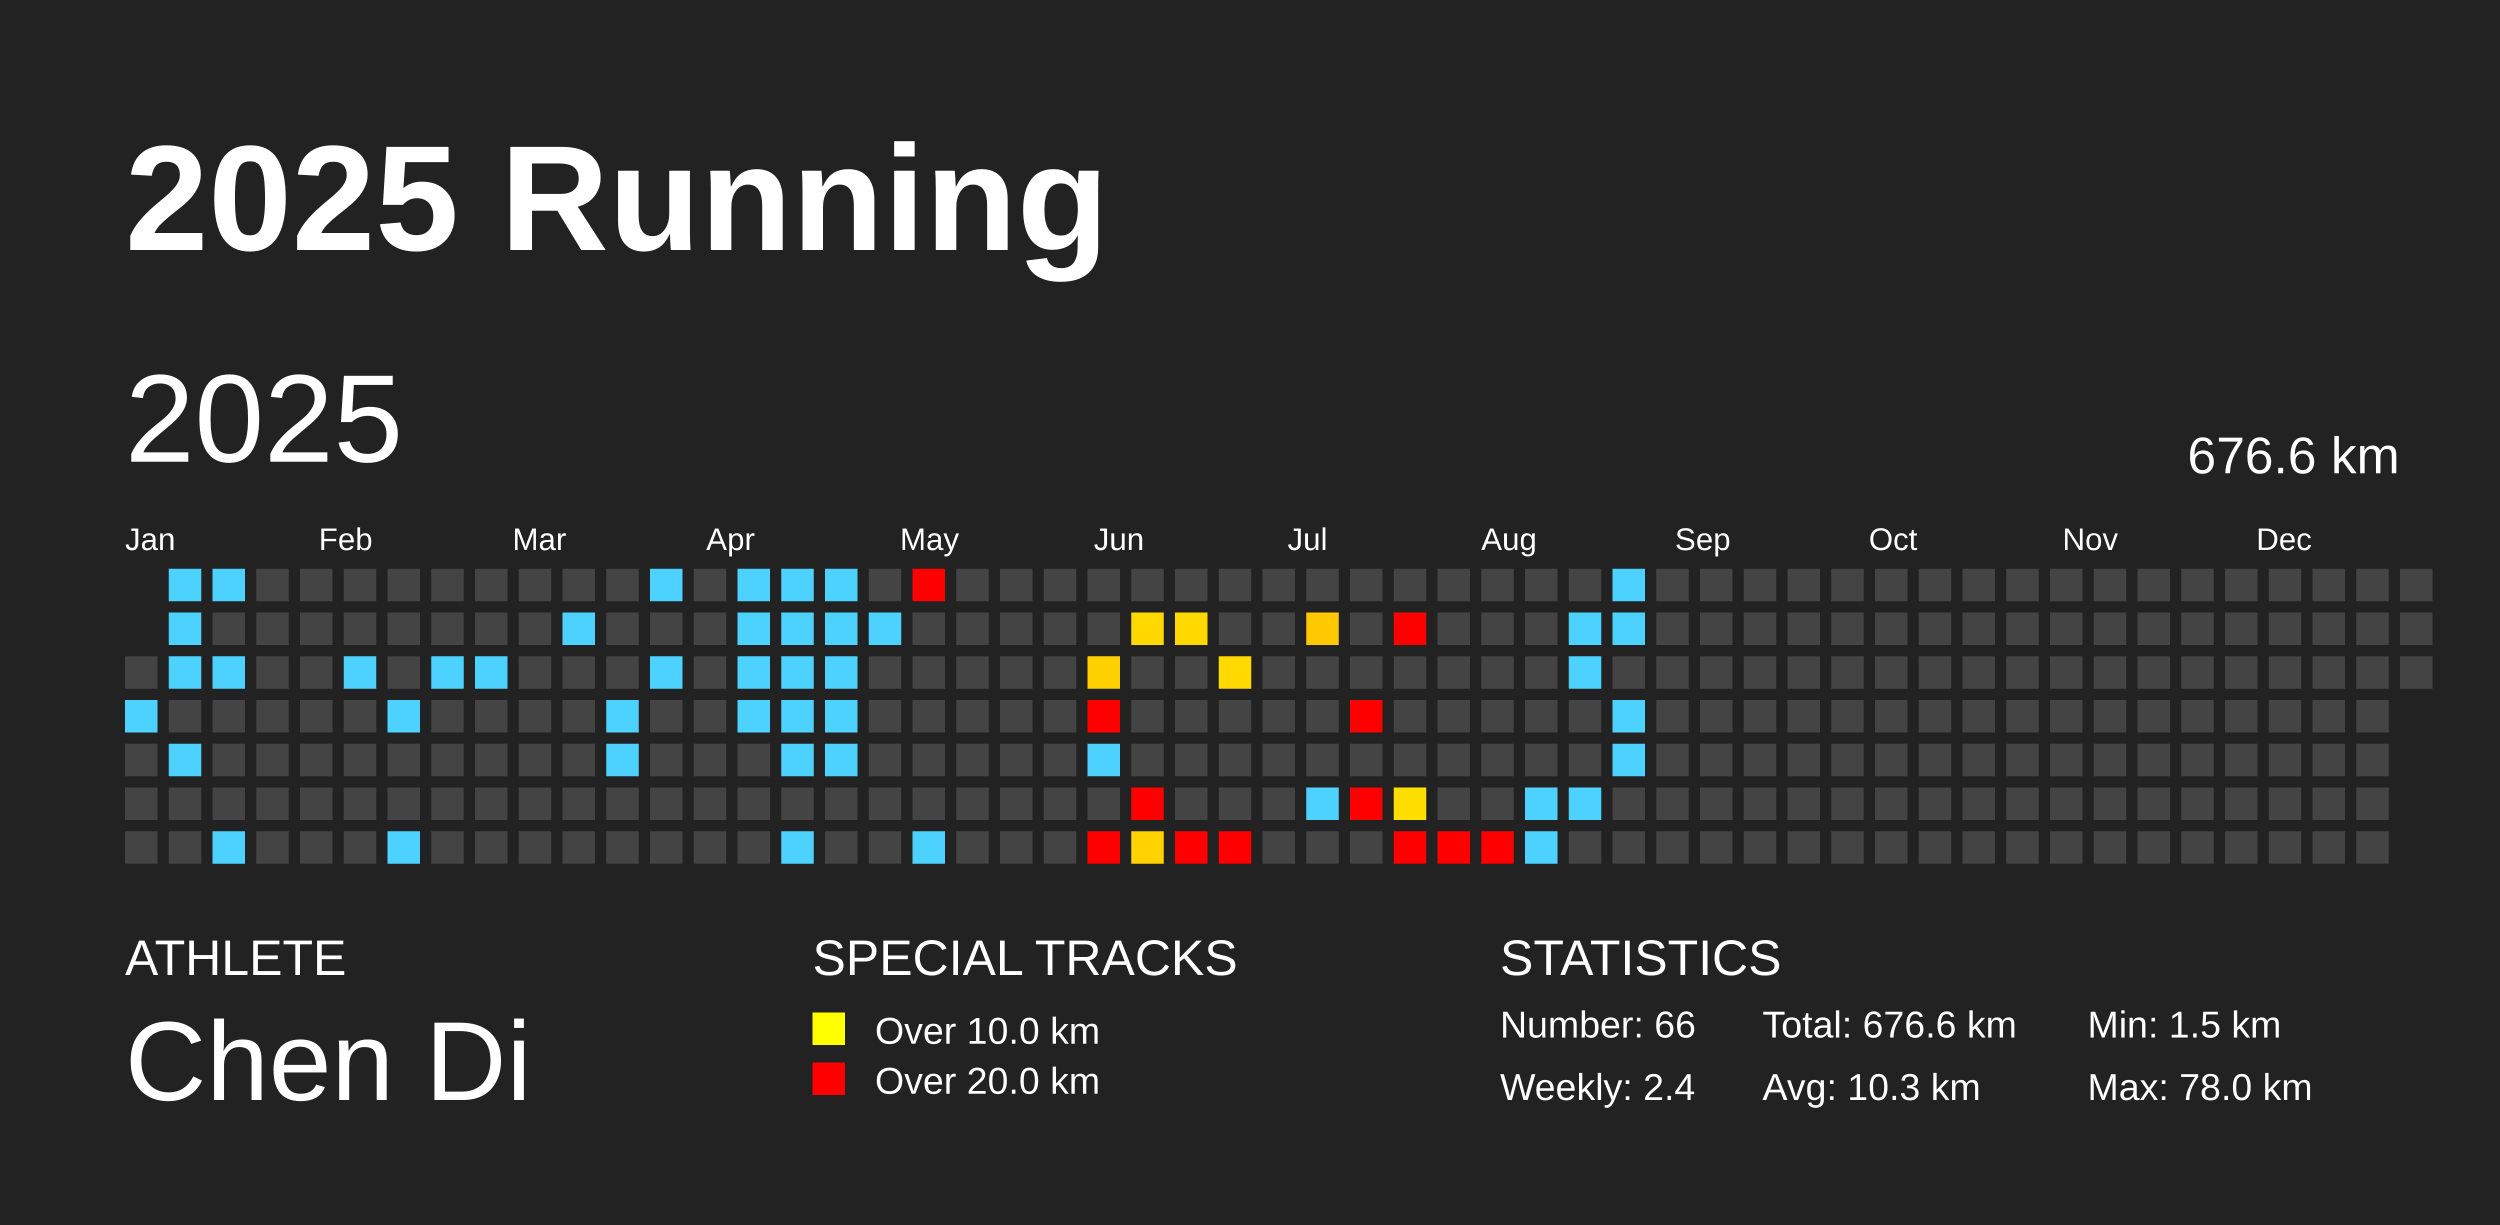
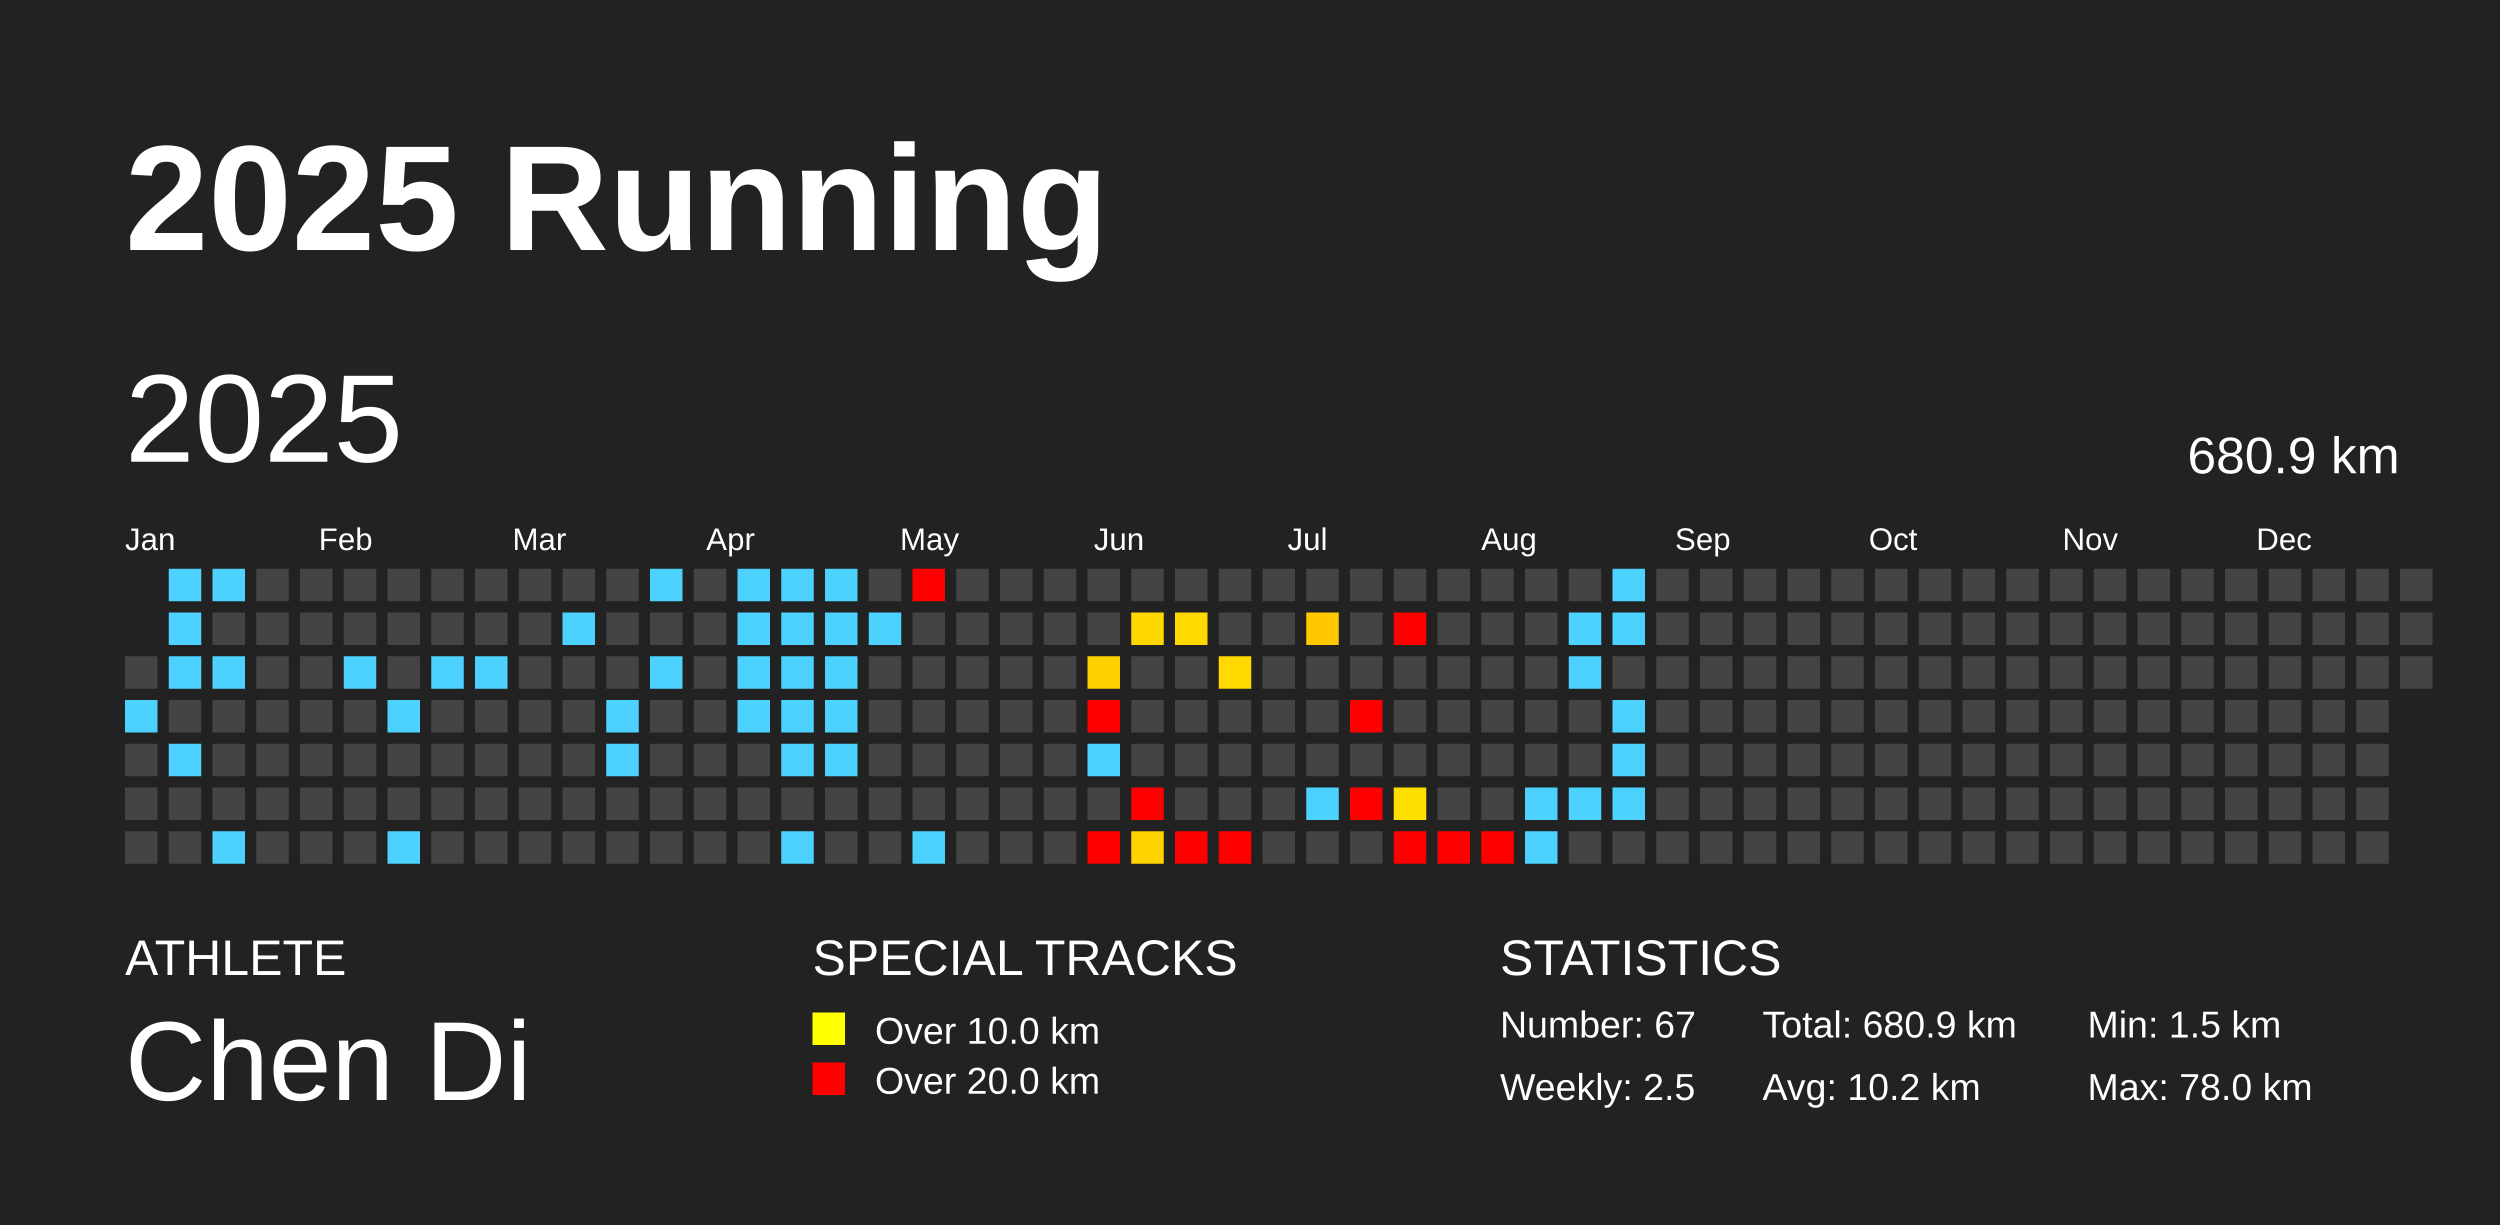
<svg xmlns="http://www.w3.org/2000/svg" baseProfile="full" height="98mm" version="1.1" viewBox="0,0,200,98" width="200mm">
  <defs />
  <rect fill="#222222" height="98" width="200" x="0" y="0" />
  <text fill="#FFFFFF" style="font-size:12px; font-family:Arial; font-weight:bold;" x="10" y="20">2025 Running</text>
  <text fill="#FFFFFF" style="font-size:4px; font-family:Arial" x="10" y="78">ATHLETE</text>
  <text fill="#FFFFFF" style="font-size:9px; font-family:Arial" x="10" y="88">Chen Di</text>
  <text fill="#FFFFFF" style="font-size:4px; font-family:Arial" x="65" y="78">SPECIAL TRACKS</text>
  <rect fill="yellow" height="2.6" width="2.6" x="65" y="81" />
  <text fill="#FFFFFF" style="font-size:3px; font-family:Arial" x="70" y="83.5">Over 10.0 km</text>
  <rect fill="red" height="2.6" width="2.6" x="65" y="85" />
  <text fill="#FFFFFF" style="font-size:3px; font-family:Arial" x="70" y="87.5">Over 20.0 km</text>
  <text fill="#FFFFFF" style="font-size:4px; font-family:Arial" x="120" y="78">STATISTICS</text>
-   <text fill="#FFFFFF" style="font-size:3px; font-family:Arial" x="120" y="83">Number: 66</text>
-   <text fill="#FFFFFF" style="font-size:3px; font-family:Arial" x="120" y="88">Weekly: 2.4</text>
-   <text fill="#FFFFFF" style="font-size:3px; font-family:Arial" x="141" y="83">Total: 676.6 km</text>
-   <text fill="#FFFFFF" style="font-size:3px; font-family:Arial" x="141" y="88">Avg: 10.3 km</text>
+   <text fill="#FFFFFF" style="font-size:3px; font-family:Arial" x="120" y="83">Number: 67</text>
+   <text fill="#FFFFFF" style="font-size:3px; font-family:Arial" x="120" y="88">Weekly: 2.5</text>
+   <text fill="#FFFFFF" style="font-size:3px; font-family:Arial" x="141" y="83">Total: 680.9 km</text>
+   <text fill="#FFFFFF" style="font-size:3px; font-family:Arial" x="141" y="88">Avg: 10.2 km</text>
  <text fill="#FFFFFF" style="font-size:3px; font-family:Arial" x="167" y="83">Min: 1.5 km</text>
  <text fill="#FFFFFF" style="font-size:3px; font-family:Arial" x="167" y="88">Max: 78.0 km</text>
  <text dominant-baseline="hanging" fill="#FFFFFF" style="font-size:10.0px; font-family:Arial;" x="10" y="30">2025</text>
-   <text dominant-baseline="hanging" fill="#FFFFFF" style="font-size:4.125px; font-family:Arial;" x="175" y="35">676.6 km</text>
+   <text dominant-baseline="hanging" fill="#FFFFFF" style="font-size:4.125px; font-family:Arial;" x="175" y="35">680.9 km</text>
  <text fill="#FFFFFF" style="font-size:2.5px; font-family:Arial" x="10.0" y="44">Jan</text>
  <text fill="#FFFFFF" style="font-size:2.5px; font-family:Arial" x="25.5" y="44">Feb</text>
  <text fill="#FFFFFF" style="font-size:2.5px; font-family:Arial" x="41.0" y="44">Mar</text>
  <text fill="#FFFFFF" style="font-size:2.5px; font-family:Arial" x="56.5" y="44">Apr</text>
  <text fill="#FFFFFF" style="font-size:2.5px; font-family:Arial" x="72.0" y="44">May</text>
  <text fill="#FFFFFF" style="font-size:2.5px; font-family:Arial" x="87.5" y="44">Jun</text>
  <text fill="#FFFFFF" style="font-size:2.5px; font-family:Arial" x="103.0" y="44">Jul</text>
  <text fill="#FFFFFF" style="font-size:2.5px; font-family:Arial" x="118.5" y="44">Aug</text>
  <text fill="#FFFFFF" style="font-size:2.5px; font-family:Arial" x="134.0" y="44">Sep</text>
  <text fill="#FFFFFF" style="font-size:2.5px; font-family:Arial" x="149.5" y="44">Oct</text>
  <text fill="#FFFFFF" style="font-size:2.5px; font-family:Arial" x="165.0" y="44">Nov</text>
  <text fill="#FFFFFF" style="font-size:2.5px; font-family:Arial" x="180.5" y="44">Dec</text>
  <rect fill="#444444" height="2.6" width="2.6" x="10.0" y="52.5" />
  <rect fill="#4dd2ff" height="2.6" width="2.6" x="10.0" y="56.0" />
  <rect fill="#444444" height="2.6" width="2.6" x="10.0" y="59.5" />
  <rect fill="#444444" height="2.6" width="2.6" x="10.0" y="63.0" />
  <rect fill="#444444" height="2.6" width="2.6" x="10.0" y="66.5" />
  <rect fill="#4dd2ff" height="2.6" width="2.6" x="13.5" y="45.5" />
  <rect fill="#4dd2ff" height="2.6" width="2.6" x="13.5" y="49.0" />
  <rect fill="#4dd2ff" height="2.6" width="2.6" x="13.5" y="52.5" />
  <rect fill="#444444" height="2.6" width="2.6" x="13.5" y="56.0" />
  <rect fill="#4dd2ff" height="2.6" width="2.6" x="13.5" y="59.5" />
  <rect fill="#444444" height="2.6" width="2.6" x="13.5" y="63.0" />
  <rect fill="#444444" height="2.6" width="2.6" x="13.5" y="66.5" />
  <rect fill="#4dd2ff" height="2.6" width="2.6" x="17.0" y="45.5" />
  <rect fill="#444444" height="2.6" width="2.6" x="17.0" y="49.0" />
  <rect fill="#4dd2ff" height="2.6" width="2.6" x="17.0" y="52.5" />
  <rect fill="#444444" height="2.6" width="2.6" x="17.0" y="56.0" />
  <rect fill="#444444" height="2.6" width="2.6" x="17.0" y="59.5" />
  <rect fill="#444444" height="2.6" width="2.6" x="17.0" y="63.0" />
  <rect fill="#4dd2ff" height="2.6" width="2.6" x="17.0" y="66.5" />
  <rect fill="#444444" height="2.6" width="2.6" x="20.5" y="45.5" />
  <rect fill="#444444" height="2.6" width="2.6" x="20.5" y="49.0" />
  <rect fill="#444444" height="2.6" width="2.6" x="20.5" y="52.5" />
  <rect fill="#444444" height="2.6" width="2.6" x="20.5" y="56.0" />
  <rect fill="#444444" height="2.6" width="2.6" x="20.5" y="59.5" />
  <rect fill="#444444" height="2.6" width="2.6" x="20.5" y="63.0" />
  <rect fill="#444444" height="2.6" width="2.6" x="20.5" y="66.5" />
  <rect fill="#444444" height="2.6" width="2.6" x="24.0" y="45.5" />
  <rect fill="#444444" height="2.6" width="2.6" x="24.0" y="49.0" />
  <rect fill="#444444" height="2.6" width="2.6" x="24.0" y="52.5" />
  <rect fill="#444444" height="2.6" width="2.6" x="24.0" y="56.0" />
  <rect fill="#444444" height="2.6" width="2.6" x="24.0" y="59.5" />
  <rect fill="#444444" height="2.6" width="2.6" x="24.0" y="63.0" />
  <rect fill="#444444" height="2.6" width="2.6" x="24.0" y="66.5" />
  <rect fill="#444444" height="2.6" width="2.6" x="27.5" y="45.5" />
  <rect fill="#444444" height="2.6" width="2.6" x="27.5" y="49.0" />
  <rect fill="#4dd2ff" height="2.6" width="2.6" x="27.5" y="52.5" />
  <rect fill="#444444" height="2.6" width="2.6" x="27.5" y="56.0" />
  <rect fill="#444444" height="2.6" width="2.6" x="27.5" y="59.5" />
  <rect fill="#444444" height="2.6" width="2.6" x="27.5" y="63.0" />
  <rect fill="#444444" height="2.6" width="2.6" x="27.5" y="66.5" />
  <rect fill="#444444" height="2.6" width="2.6" x="31.0" y="45.5" />
  <rect fill="#444444" height="2.6" width="2.6" x="31.0" y="49.0" />
  <rect fill="#444444" height="2.6" width="2.6" x="31.0" y="52.5" />
  <rect fill="#4dd2ff" height="2.6" width="2.6" x="31.0" y="56.0" />
  <rect fill="#444444" height="2.6" width="2.6" x="31.0" y="59.5" />
  <rect fill="#444444" height="2.6" width="2.6" x="31.0" y="63.0" />
  <rect fill="#4dd2ff" height="2.6" width="2.6" x="31.0" y="66.5" />
  <rect fill="#444444" height="2.6" width="2.6" x="34.5" y="45.5" />
  <rect fill="#444444" height="2.6" width="2.6" x="34.5" y="49.0" />
  <rect fill="#4dd2ff" height="2.6" width="2.6" x="34.5" y="52.5" />
  <rect fill="#444444" height="2.6" width="2.6" x="34.5" y="56.0" />
  <rect fill="#444444" height="2.6" width="2.6" x="34.5" y="59.5" />
  <rect fill="#444444" height="2.6" width="2.6" x="34.5" y="63.0" />
  <rect fill="#444444" height="2.6" width="2.6" x="34.5" y="66.5" />
  <rect fill="#444444" height="2.6" width="2.6" x="38.0" y="45.5" />
  <rect fill="#444444" height="2.6" width="2.6" x="38.0" y="49.0" />
  <rect fill="#4dd2ff" height="2.6" width="2.6" x="38.0" y="52.5" />
  <rect fill="#444444" height="2.6" width="2.6" x="38.0" y="56.0" />
  <rect fill="#444444" height="2.6" width="2.6" x="38.0" y="59.5" />
  <rect fill="#444444" height="2.6" width="2.6" x="38.0" y="63.0" />
  <rect fill="#444444" height="2.6" width="2.6" x="38.0" y="66.5" />
  <rect fill="#444444" height="2.6" width="2.6" x="41.5" y="45.5" />
  <rect fill="#444444" height="2.6" width="2.6" x="41.5" y="49.0" />
  <rect fill="#444444" height="2.6" width="2.6" x="41.5" y="52.5" />
  <rect fill="#444444" height="2.6" width="2.6" x="41.5" y="56.0" />
  <rect fill="#444444" height="2.6" width="2.6" x="41.5" y="59.5" />
  <rect fill="#444444" height="2.6" width="2.6" x="41.5" y="63.0" />
  <rect fill="#444444" height="2.6" width="2.6" x="41.5" y="66.5" />
  <rect fill="#444444" height="2.6" width="2.6" x="45.0" y="45.5" />
  <rect fill="#4dd2ff" height="2.6" width="2.6" x="45.0" y="49.0" />
  <rect fill="#444444" height="2.6" width="2.6" x="45.0" y="52.5" />
  <rect fill="#444444" height="2.6" width="2.6" x="45.0" y="56.0" />
  <rect fill="#444444" height="2.6" width="2.6" x="45.0" y="59.5" />
  <rect fill="#444444" height="2.6" width="2.6" x="45.0" y="63.0" />
  <rect fill="#444444" height="2.6" width="2.6" x="45.0" y="66.5" />
  <rect fill="#444444" height="2.6" width="2.6" x="48.5" y="45.5" />
  <rect fill="#444444" height="2.6" width="2.6" x="48.5" y="49.0" />
  <rect fill="#444444" height="2.6" width="2.6" x="48.5" y="52.5" />
  <rect fill="#4dd2ff" height="2.6" width="2.6" x="48.5" y="56.0" />
  <rect fill="#4dd2ff" height="2.6" width="2.6" x="48.5" y="59.5" />
  <rect fill="#444444" height="2.6" width="2.6" x="48.5" y="63.0" />
  <rect fill="#444444" height="2.6" width="2.6" x="48.5" y="66.5" />
  <rect fill="#4dd2ff" height="2.6" width="2.6" x="52.0" y="45.5" />
  <rect fill="#444444" height="2.6" width="2.6" x="52.0" y="49.0" />
  <rect fill="#4dd2ff" height="2.6" width="2.6" x="52.0" y="52.5" />
  <rect fill="#444444" height="2.6" width="2.6" x="52.0" y="56.0" />
  <rect fill="#444444" height="2.6" width="2.6" x="52.0" y="59.5" />
  <rect fill="#444444" height="2.6" width="2.6" x="52.0" y="63.0" />
  <rect fill="#444444" height="2.6" width="2.6" x="52.0" y="66.5" />
  <rect fill="#444444" height="2.6" width="2.6" x="55.5" y="45.5" />
  <rect fill="#444444" height="2.6" width="2.6" x="55.5" y="49.0" />
  <rect fill="#444444" height="2.6" width="2.6" x="55.5" y="52.5" />
  <rect fill="#444444" height="2.6" width="2.6" x="55.5" y="56.0" />
  <rect fill="#444444" height="2.6" width="2.6" x="55.5" y="59.5" />
  <rect fill="#444444" height="2.6" width="2.6" x="55.5" y="63.0" />
  <rect fill="#444444" height="2.6" width="2.6" x="55.5" y="66.5" />
  <rect fill="#4dd2ff" height="2.6" width="2.6" x="59.0" y="45.5" />
  <rect fill="#4dd2ff" height="2.6" width="2.6" x="59.0" y="49.0" />
  <rect fill="#4dd2ff" height="2.6" width="2.6" x="59.0" y="52.5" />
  <rect fill="#4dd2ff" height="2.6" width="2.6" x="59.0" y="56.0" />
  <rect fill="#444444" height="2.6" width="2.6" x="59.0" y="59.5" />
  <rect fill="#444444" height="2.6" width="2.6" x="59.0" y="63.0" />
  <rect fill="#444444" height="2.6" width="2.6" x="59.0" y="66.5" />
  <rect fill="#4dd2ff" height="2.6" width="2.6" x="62.5" y="45.5" />
  <rect fill="#4dd2ff" height="2.6" width="2.6" x="62.5" y="49.0" />
  <rect fill="#4dd2ff" height="2.6" width="2.6" x="62.5" y="52.5" />
  <rect fill="#4dd2ff" height="2.6" width="2.6" x="62.5" y="56.0" />
  <rect fill="#4dd2ff" height="2.6" width="2.6" x="62.5" y="59.5" />
  <rect fill="#444444" height="2.6" width="2.6" x="62.5" y="63.0" />
  <rect fill="#4dd2ff" height="2.6" width="2.6" x="62.5" y="66.5" />
  <rect fill="#4dd2ff" height="2.6" width="2.6" x="66.0" y="45.5" />
  <rect fill="#4dd2ff" height="2.6" width="2.6" x="66.0" y="49.0" />
  <rect fill="#4dd2ff" height="2.6" width="2.6" x="66.0" y="52.5" />
  <rect fill="#4dd2ff" height="2.6" width="2.6" x="66.0" y="56.0" />
  <rect fill="#4dd2ff" height="2.6" width="2.6" x="66.0" y="59.5" />
  <rect fill="#444444" height="2.6" width="2.6" x="66.0" y="63.0" />
  <rect fill="#444444" height="2.6" width="2.6" x="66.0" y="66.5" />
  <rect fill="#444444" height="2.6" width="2.6" x="69.5" y="45.5" />
  <rect fill="#4dd2ff" height="2.6" width="2.6" x="69.5" y="49.0" />
  <rect fill="#444444" height="2.6" width="2.6" x="69.5" y="52.5" />
  <rect fill="#444444" height="2.6" width="2.6" x="69.5" y="56.0" />
  <rect fill="#444444" height="2.6" width="2.6" x="69.5" y="59.5" />
  <rect fill="#444444" height="2.6" width="2.6" x="69.5" y="63.0" />
  <rect fill="#444444" height="2.6" width="2.6" x="69.5" y="66.5" />
  <rect fill="red" height="2.6" width="2.6" x="73.0" y="45.5" />
  <rect fill="#444444" height="2.6" width="2.6" x="73.0" y="49.0" />
  <rect fill="#444444" height="2.6" width="2.6" x="73.0" y="52.5" />
  <rect fill="#444444" height="2.6" width="2.6" x="73.0" y="56.0" />
  <rect fill="#444444" height="2.6" width="2.6" x="73.0" y="59.5" />
  <rect fill="#444444" height="2.6" width="2.6" x="73.0" y="63.0" />
  <rect fill="#4dd2ff" height="2.6" width="2.6" x="73.0" y="66.5" />
  <rect fill="#444444" height="2.6" width="2.6" x="76.5" y="45.5" />
  <rect fill="#444444" height="2.6" width="2.6" x="76.5" y="49.0" />
  <rect fill="#444444" height="2.6" width="2.6" x="76.5" y="52.5" />
  <rect fill="#444444" height="2.6" width="2.6" x="76.5" y="56.0" />
  <rect fill="#444444" height="2.6" width="2.6" x="76.5" y="59.5" />
  <rect fill="#444444" height="2.6" width="2.6" x="76.5" y="63.0" />
  <rect fill="#444444" height="2.6" width="2.6" x="76.5" y="66.5" />
  <rect fill="#444444" height="2.6" width="2.6" x="80.0" y="45.5" />
  <rect fill="#444444" height="2.6" width="2.6" x="80.0" y="49.0" />
  <rect fill="#444444" height="2.6" width="2.6" x="80.0" y="52.5" />
  <rect fill="#444444" height="2.6" width="2.6" x="80.0" y="56.0" />
  <rect fill="#444444" height="2.6" width="2.6" x="80.0" y="59.5" />
  <rect fill="#444444" height="2.6" width="2.6" x="80.0" y="63.0" />
  <rect fill="#444444" height="2.6" width="2.6" x="80.0" y="66.5" />
  <rect fill="#444444" height="2.6" width="2.6" x="83.5" y="45.5" />
  <rect fill="#444444" height="2.6" width="2.6" x="83.5" y="49.0" />
  <rect fill="#444444" height="2.6" width="2.6" x="83.5" y="52.5" />
  <rect fill="#444444" height="2.6" width="2.6" x="83.5" y="56.0" />
  <rect fill="#444444" height="2.6" width="2.6" x="83.5" y="59.5" />
  <rect fill="#444444" height="2.6" width="2.6" x="83.5" y="63.0" />
  <rect fill="#444444" height="2.6" width="2.6" x="83.5" y="66.5" />
  <rect fill="#444444" height="2.6" width="2.6" x="87.0" y="45.5" />
  <rect fill="#444444" height="2.6" width="2.6" x="87.0" y="49.0" />
  <rect fill="#ffd000" height="2.6" width="2.6" x="87.0" y="52.5" />
  <rect fill="red" height="2.6" width="2.6" x="87.0" y="56.0" />
  <rect fill="#4dd2ff" height="2.6" width="2.6" x="87.0" y="59.5" />
  <rect fill="#444444" height="2.6" width="2.6" x="87.0" y="63.0" />
  <rect fill="red" height="2.6" width="2.6" x="87.0" y="66.5" />
  <rect fill="#444444" height="2.6" width="2.6" x="90.5" y="45.5" />
  <rect fill="#ffd800" height="2.6" width="2.6" x="90.5" y="49.0" />
  <rect fill="#444444" height="2.6" width="2.6" x="90.5" y="52.5" />
  <rect fill="#444444" height="2.6" width="2.6" x="90.5" y="56.0" />
  <rect fill="#444444" height="2.6" width="2.6" x="90.5" y="59.5" />
  <rect fill="red" height="2.6" width="2.6" x="90.5" y="63.0" />
  <rect fill="#ffd200" height="2.6" width="2.6" x="90.5" y="66.5" />
  <rect fill="#444444" height="2.6" width="2.6" x="94.0" y="45.5" />
  <rect fill="#ffd900" height="2.6" width="2.6" x="94.0" y="49.0" />
  <rect fill="#444444" height="2.6" width="2.6" x="94.0" y="52.5" />
  <rect fill="#444444" height="2.6" width="2.6" x="94.0" y="56.0" />
  <rect fill="#444444" height="2.6" width="2.6" x="94.0" y="59.5" />
  <rect fill="#444444" height="2.6" width="2.6" x="94.0" y="63.0" />
  <rect fill="red" height="2.6" width="2.6" x="94.0" y="66.5" />
  <rect fill="#444444" height="2.6" width="2.6" x="97.5" y="45.5" />
  <rect fill="#444444" height="2.6" width="2.6" x="97.5" y="49.0" />
  <rect fill="#ffd900" height="2.6" width="2.6" x="97.5" y="52.5" />
  <rect fill="#444444" height="2.6" width="2.6" x="97.5" y="56.0" />
  <rect fill="#444444" height="2.6" width="2.6" x="97.5" y="59.5" />
  <rect fill="#444444" height="2.6" width="2.6" x="97.5" y="63.0" />
  <rect fill="red" height="2.6" width="2.6" x="97.5" y="66.5" />
  <rect fill="#444444" height="2.6" width="2.6" x="101.0" y="45.5" />
  <rect fill="#444444" height="2.6" width="2.6" x="101.0" y="49.0" />
  <rect fill="#444444" height="2.6" width="2.6" x="101.0" y="52.5" />
  <rect fill="#444444" height="2.6" width="2.6" x="101.0" y="56.0" />
  <rect fill="#444444" height="2.6" width="2.6" x="101.0" y="59.5" />
  <rect fill="#444444" height="2.6" width="2.6" x="101.0" y="63.0" />
  <rect fill="#444444" height="2.6" width="2.6" x="101.0" y="66.5" />
  <rect fill="#444444" height="2.6" width="2.6" x="104.5" y="45.5" />
  <rect fill="#ffc800" height="2.6" width="2.6" x="104.5" y="49.0" />
  <rect fill="#444444" height="2.6" width="2.6" x="104.5" y="52.5" />
  <rect fill="#444444" height="2.6" width="2.6" x="104.5" y="56.0" />
  <rect fill="#444444" height="2.6" width="2.6" x="104.5" y="59.5" />
  <rect fill="#4dd2ff" height="2.6" width="2.6" x="104.5" y="63.0" />
  <rect fill="#444444" height="2.6" width="2.6" x="104.5" y="66.5" />
  <rect fill="#444444" height="2.6" width="2.6" x="108.0" y="45.5" />
  <rect fill="#444444" height="2.6" width="2.6" x="108.0" y="49.0" />
  <rect fill="#444444" height="2.6" width="2.6" x="108.0" y="52.5" />
  <rect fill="red" height="2.6" width="2.6" x="108.0" y="56.0" />
  <rect fill="#444444" height="2.6" width="2.6" x="108.0" y="59.5" />
  <rect fill="red" height="2.6" width="2.6" x="108.0" y="63.0" />
  <rect fill="#444444" height="2.6" width="2.6" x="108.0" y="66.5" />
  <rect fill="#444444" height="2.6" width="2.6" x="111.5" y="45.5" />
  <rect fill="red" height="2.6" width="2.6" x="111.5" y="49.0" />
  <rect fill="#444444" height="2.6" width="2.6" x="111.5" y="52.5" />
  <rect fill="#444444" height="2.6" width="2.6" x="111.5" y="56.0" />
  <rect fill="#444444" height="2.6" width="2.6" x="111.5" y="59.5" />
  <rect fill="#ffdf00" height="2.6" width="2.6" x="111.5" y="63.0" />
  <rect fill="red" height="2.6" width="2.6" x="111.5" y="66.5" />
  <rect fill="#444444" height="2.6" width="2.6" x="115.0" y="45.5" />
  <rect fill="#444444" height="2.6" width="2.6" x="115.0" y="49.0" />
  <rect fill="#444444" height="2.6" width="2.6" x="115.0" y="52.5" />
  <rect fill="#444444" height="2.6" width="2.6" x="115.0" y="56.0" />
  <rect fill="#444444" height="2.6" width="2.6" x="115.0" y="59.5" />
  <rect fill="#444444" height="2.6" width="2.6" x="115.0" y="63.0" />
  <rect fill="red" height="2.6" width="2.6" x="115.0" y="66.5" />
  <rect fill="#444444" height="2.6" width="2.6" x="118.5" y="45.5" />
  <rect fill="#444444" height="2.6" width="2.6" x="118.5" y="49.0" />
  <rect fill="#444444" height="2.6" width="2.6" x="118.5" y="52.5" />
  <rect fill="#444444" height="2.6" width="2.6" x="118.5" y="56.0" />
  <rect fill="#444444" height="2.6" width="2.6" x="118.5" y="59.5" />
  <rect fill="#444444" height="2.6" width="2.6" x="118.5" y="63.0" />
  <rect fill="red" height="2.6" width="2.6" x="118.5" y="66.5" />
  <rect fill="#444444" height="2.6" width="2.6" x="122.0" y="45.5" />
  <rect fill="#444444" height="2.6" width="2.6" x="122.0" y="49.0" />
  <rect fill="#444444" height="2.6" width="2.6" x="122.0" y="52.5" />
  <rect fill="#444444" height="2.6" width="2.6" x="122.0" y="56.0" />
  <rect fill="#444444" height="2.6" width="2.6" x="122.0" y="59.5" />
  <rect fill="#4dd2ff" height="2.6" width="2.6" x="122.0" y="63.0" />
  <rect fill="#4dd2ff" height="2.6" width="2.6" x="122.0" y="66.5" />
  <rect fill="#444444" height="2.6" width="2.6" x="125.5" y="45.5" />
  <rect fill="#4dd2ff" height="2.6" width="2.6" x="125.5" y="49.0" />
  <rect fill="#4dd2ff" height="2.6" width="2.6" x="125.5" y="52.5" />
  <rect fill="#444444" height="2.6" width="2.6" x="125.5" y="56.0" />
  <rect fill="#444444" height="2.6" width="2.6" x="125.5" y="59.5" />
  <rect fill="#4dd2ff" height="2.6" width="2.6" x="125.5" y="63.0" />
  <rect fill="#444444" height="2.6" width="2.6" x="125.5" y="66.5" />
  <rect fill="#4dd2ff" height="2.6" width="2.6" x="129.0" y="45.5" />
  <rect fill="#4dd2ff" height="2.6" width="2.6" x="129.0" y="49.0" />
  <rect fill="#444444" height="2.6" width="2.6" x="129.0" y="52.5" />
  <rect fill="#4dd2ff" height="2.6" width="2.6" x="129.0" y="56.0" />
  <rect fill="#4dd2ff" height="2.6" width="2.6" x="129.0" y="59.5" />
-   <rect fill="#444444" height="2.6" width="2.6" x="129.0" y="63.0" />
+   <rect fill="#4dd2ff" height="2.6" width="2.6" x="129.0" y="63.0" />
  <rect fill="#444444" height="2.6" width="2.6" x="129.0" y="66.5" />
  <rect fill="#444444" height="2.6" width="2.6" x="132.5" y="45.5" />
  <rect fill="#444444" height="2.6" width="2.6" x="132.5" y="49.0" />
  <rect fill="#444444" height="2.6" width="2.6" x="132.5" y="52.5" />
  <rect fill="#444444" height="2.6" width="2.6" x="132.5" y="56.0" />
  <rect fill="#444444" height="2.6" width="2.6" x="132.5" y="59.5" />
  <rect fill="#444444" height="2.6" width="2.6" x="132.5" y="63.0" />
  <rect fill="#444444" height="2.6" width="2.6" x="132.5" y="66.5" />
  <rect fill="#444444" height="2.6" width="2.6" x="136.0" y="45.5" />
  <rect fill="#444444" height="2.6" width="2.6" x="136.0" y="49.0" />
  <rect fill="#444444" height="2.6" width="2.6" x="136.0" y="52.5" />
  <rect fill="#444444" height="2.6" width="2.6" x="136.0" y="56.0" />
  <rect fill="#444444" height="2.6" width="2.6" x="136.0" y="59.5" />
  <rect fill="#444444" height="2.6" width="2.6" x="136.0" y="63.0" />
  <rect fill="#444444" height="2.6" width="2.6" x="136.0" y="66.5" />
  <rect fill="#444444" height="2.6" width="2.6" x="139.5" y="45.5" />
  <rect fill="#444444" height="2.6" width="2.6" x="139.5" y="49.0" />
  <rect fill="#444444" height="2.6" width="2.6" x="139.5" y="52.5" />
  <rect fill="#444444" height="2.6" width="2.6" x="139.5" y="56.0" />
  <rect fill="#444444" height="2.6" width="2.6" x="139.5" y="59.5" />
  <rect fill="#444444" height="2.6" width="2.6" x="139.5" y="63.0" />
  <rect fill="#444444" height="2.6" width="2.6" x="139.5" y="66.5" />
  <rect fill="#444444" height="2.6" width="2.6" x="143.0" y="45.5" />
  <rect fill="#444444" height="2.6" width="2.6" x="143.0" y="49.0" />
  <rect fill="#444444" height="2.6" width="2.6" x="143.0" y="52.5" />
  <rect fill="#444444" height="2.6" width="2.6" x="143.0" y="56.0" />
  <rect fill="#444444" height="2.6" width="2.6" x="143.0" y="59.5" />
  <rect fill="#444444" height="2.6" width="2.6" x="143.0" y="63.0" />
  <rect fill="#444444" height="2.6" width="2.6" x="143.0" y="66.5" />
  <rect fill="#444444" height="2.6" width="2.6" x="146.5" y="45.5" />
  <rect fill="#444444" height="2.6" width="2.6" x="146.5" y="49.0" />
  <rect fill="#444444" height="2.6" width="2.6" x="146.5" y="52.5" />
  <rect fill="#444444" height="2.6" width="2.6" x="146.5" y="56.0" />
  <rect fill="#444444" height="2.6" width="2.6" x="146.5" y="59.5" />
  <rect fill="#444444" height="2.6" width="2.6" x="146.5" y="63.0" />
  <rect fill="#444444" height="2.6" width="2.6" x="146.5" y="66.5" />
  <rect fill="#444444" height="2.6" width="2.6" x="150.0" y="45.5" />
  <rect fill="#444444" height="2.6" width="2.6" x="150.0" y="49.0" />
  <rect fill="#444444" height="2.6" width="2.6" x="150.0" y="52.5" />
  <rect fill="#444444" height="2.6" width="2.6" x="150.0" y="56.0" />
  <rect fill="#444444" height="2.6" width="2.6" x="150.0" y="59.5" />
  <rect fill="#444444" height="2.6" width="2.6" x="150.0" y="63.0" />
  <rect fill="#444444" height="2.6" width="2.6" x="150.0" y="66.5" />
  <rect fill="#444444" height="2.6" width="2.6" x="153.5" y="45.5" />
  <rect fill="#444444" height="2.6" width="2.6" x="153.5" y="49.0" />
  <rect fill="#444444" height="2.6" width="2.6" x="153.5" y="52.5" />
  <rect fill="#444444" height="2.6" width="2.6" x="153.5" y="56.0" />
  <rect fill="#444444" height="2.6" width="2.6" x="153.5" y="59.5" />
  <rect fill="#444444" height="2.6" width="2.6" x="153.5" y="63.0" />
  <rect fill="#444444" height="2.6" width="2.6" x="153.5" y="66.5" />
  <rect fill="#444444" height="2.6" width="2.6" x="157.0" y="45.5" />
  <rect fill="#444444" height="2.6" width="2.6" x="157.0" y="49.0" />
  <rect fill="#444444" height="2.6" width="2.6" x="157.0" y="52.5" />
  <rect fill="#444444" height="2.6" width="2.6" x="157.0" y="56.0" />
  <rect fill="#444444" height="2.6" width="2.6" x="157.0" y="59.5" />
  <rect fill="#444444" height="2.6" width="2.6" x="157.0" y="63.0" />
  <rect fill="#444444" height="2.6" width="2.6" x="157.0" y="66.5" />
  <rect fill="#444444" height="2.6" width="2.6" x="160.5" y="45.5" />
  <rect fill="#444444" height="2.6" width="2.6" x="160.5" y="49.0" />
  <rect fill="#444444" height="2.6" width="2.6" x="160.5" y="52.5" />
  <rect fill="#444444" height="2.6" width="2.6" x="160.5" y="56.0" />
  <rect fill="#444444" height="2.6" width="2.6" x="160.5" y="59.5" />
  <rect fill="#444444" height="2.6" width="2.6" x="160.5" y="63.0" />
  <rect fill="#444444" height="2.6" width="2.6" x="160.5" y="66.5" />
  <rect fill="#444444" height="2.6" width="2.6" x="164.0" y="45.5" />
  <rect fill="#444444" height="2.6" width="2.6" x="164.0" y="49.0" />
  <rect fill="#444444" height="2.6" width="2.6" x="164.0" y="52.5" />
  <rect fill="#444444" height="2.6" width="2.6" x="164.0" y="56.0" />
  <rect fill="#444444" height="2.6" width="2.6" x="164.0" y="59.5" />
  <rect fill="#444444" height="2.6" width="2.6" x="164.0" y="63.0" />
  <rect fill="#444444" height="2.6" width="2.6" x="164.0" y="66.5" />
  <rect fill="#444444" height="2.6" width="2.6" x="167.5" y="45.5" />
  <rect fill="#444444" height="2.6" width="2.6" x="167.5" y="49.0" />
  <rect fill="#444444" height="2.6" width="2.6" x="167.5" y="52.5" />
  <rect fill="#444444" height="2.6" width="2.6" x="167.5" y="56.0" />
  <rect fill="#444444" height="2.6" width="2.6" x="167.5" y="59.5" />
  <rect fill="#444444" height="2.6" width="2.6" x="167.5" y="63.0" />
  <rect fill="#444444" height="2.6" width="2.6" x="167.5" y="66.5" />
  <rect fill="#444444" height="2.6" width="2.6" x="171.0" y="45.5" />
  <rect fill="#444444" height="2.6" width="2.6" x="171.0" y="49.0" />
  <rect fill="#444444" height="2.6" width="2.6" x="171.0" y="52.5" />
  <rect fill="#444444" height="2.6" width="2.6" x="171.0" y="56.0" />
  <rect fill="#444444" height="2.6" width="2.6" x="171.0" y="59.5" />
  <rect fill="#444444" height="2.6" width="2.6" x="171.0" y="63.0" />
  <rect fill="#444444" height="2.6" width="2.6" x="171.0" y="66.5" />
  <rect fill="#444444" height="2.6" width="2.6" x="174.5" y="45.5" />
  <rect fill="#444444" height="2.6" width="2.6" x="174.5" y="49.0" />
  <rect fill="#444444" height="2.6" width="2.6" x="174.5" y="52.5" />
  <rect fill="#444444" height="2.6" width="2.6" x="174.5" y="56.0" />
  <rect fill="#444444" height="2.6" width="2.6" x="174.5" y="59.5" />
  <rect fill="#444444" height="2.6" width="2.6" x="174.5" y="63.0" />
  <rect fill="#444444" height="2.6" width="2.6" x="174.5" y="66.5" />
  <rect fill="#444444" height="2.6" width="2.6" x="178.0" y="45.5" />
  <rect fill="#444444" height="2.6" width="2.6" x="178.0" y="49.0" />
  <rect fill="#444444" height="2.6" width="2.6" x="178.0" y="52.5" />
  <rect fill="#444444" height="2.6" width="2.6" x="178.0" y="56.0" />
  <rect fill="#444444" height="2.6" width="2.6" x="178.0" y="59.5" />
  <rect fill="#444444" height="2.6" width="2.6" x="178.0" y="63.0" />
  <rect fill="#444444" height="2.6" width="2.6" x="178.0" y="66.5" />
  <rect fill="#444444" height="2.6" width="2.6" x="181.5" y="45.5" />
  <rect fill="#444444" height="2.6" width="2.6" x="181.5" y="49.0" />
  <rect fill="#444444" height="2.6" width="2.6" x="181.5" y="52.5" />
  <rect fill="#444444" height="2.6" width="2.6" x="181.5" y="56.0" />
  <rect fill="#444444" height="2.6" width="2.6" x="181.5" y="59.5" />
  <rect fill="#444444" height="2.6" width="2.6" x="181.5" y="63.0" />
  <rect fill="#444444" height="2.6" width="2.6" x="181.5" y="66.5" />
  <rect fill="#444444" height="2.6" width="2.6" x="185.0" y="45.5" />
  <rect fill="#444444" height="2.6" width="2.6" x="185.0" y="49.0" />
  <rect fill="#444444" height="2.6" width="2.6" x="185.0" y="52.5" />
  <rect fill="#444444" height="2.6" width="2.6" x="185.0" y="56.0" />
  <rect fill="#444444" height="2.6" width="2.6" x="185.0" y="59.5" />
  <rect fill="#444444" height="2.6" width="2.6" x="185.0" y="63.0" />
  <rect fill="#444444" height="2.6" width="2.6" x="185.0" y="66.5" />
  <rect fill="#444444" height="2.6" width="2.6" x="188.5" y="45.5" />
  <rect fill="#444444" height="2.6" width="2.6" x="188.5" y="49.0" />
  <rect fill="#444444" height="2.6" width="2.6" x="188.5" y="52.5" />
  <rect fill="#444444" height="2.6" width="2.6" x="188.5" y="56.0" />
  <rect fill="#444444" height="2.6" width="2.6" x="188.5" y="59.5" />
  <rect fill="#444444" height="2.6" width="2.6" x="188.5" y="63.0" />
  <rect fill="#444444" height="2.6" width="2.6" x="188.5" y="66.5" />
  <rect fill="#444444" height="2.6" width="2.6" x="192.0" y="45.5" />
  <rect fill="#444444" height="2.6" width="2.6" x="192.0" y="49.0" />
  <rect fill="#444444" height="2.6" width="2.6" x="192.0" y="52.5" />
</svg>
